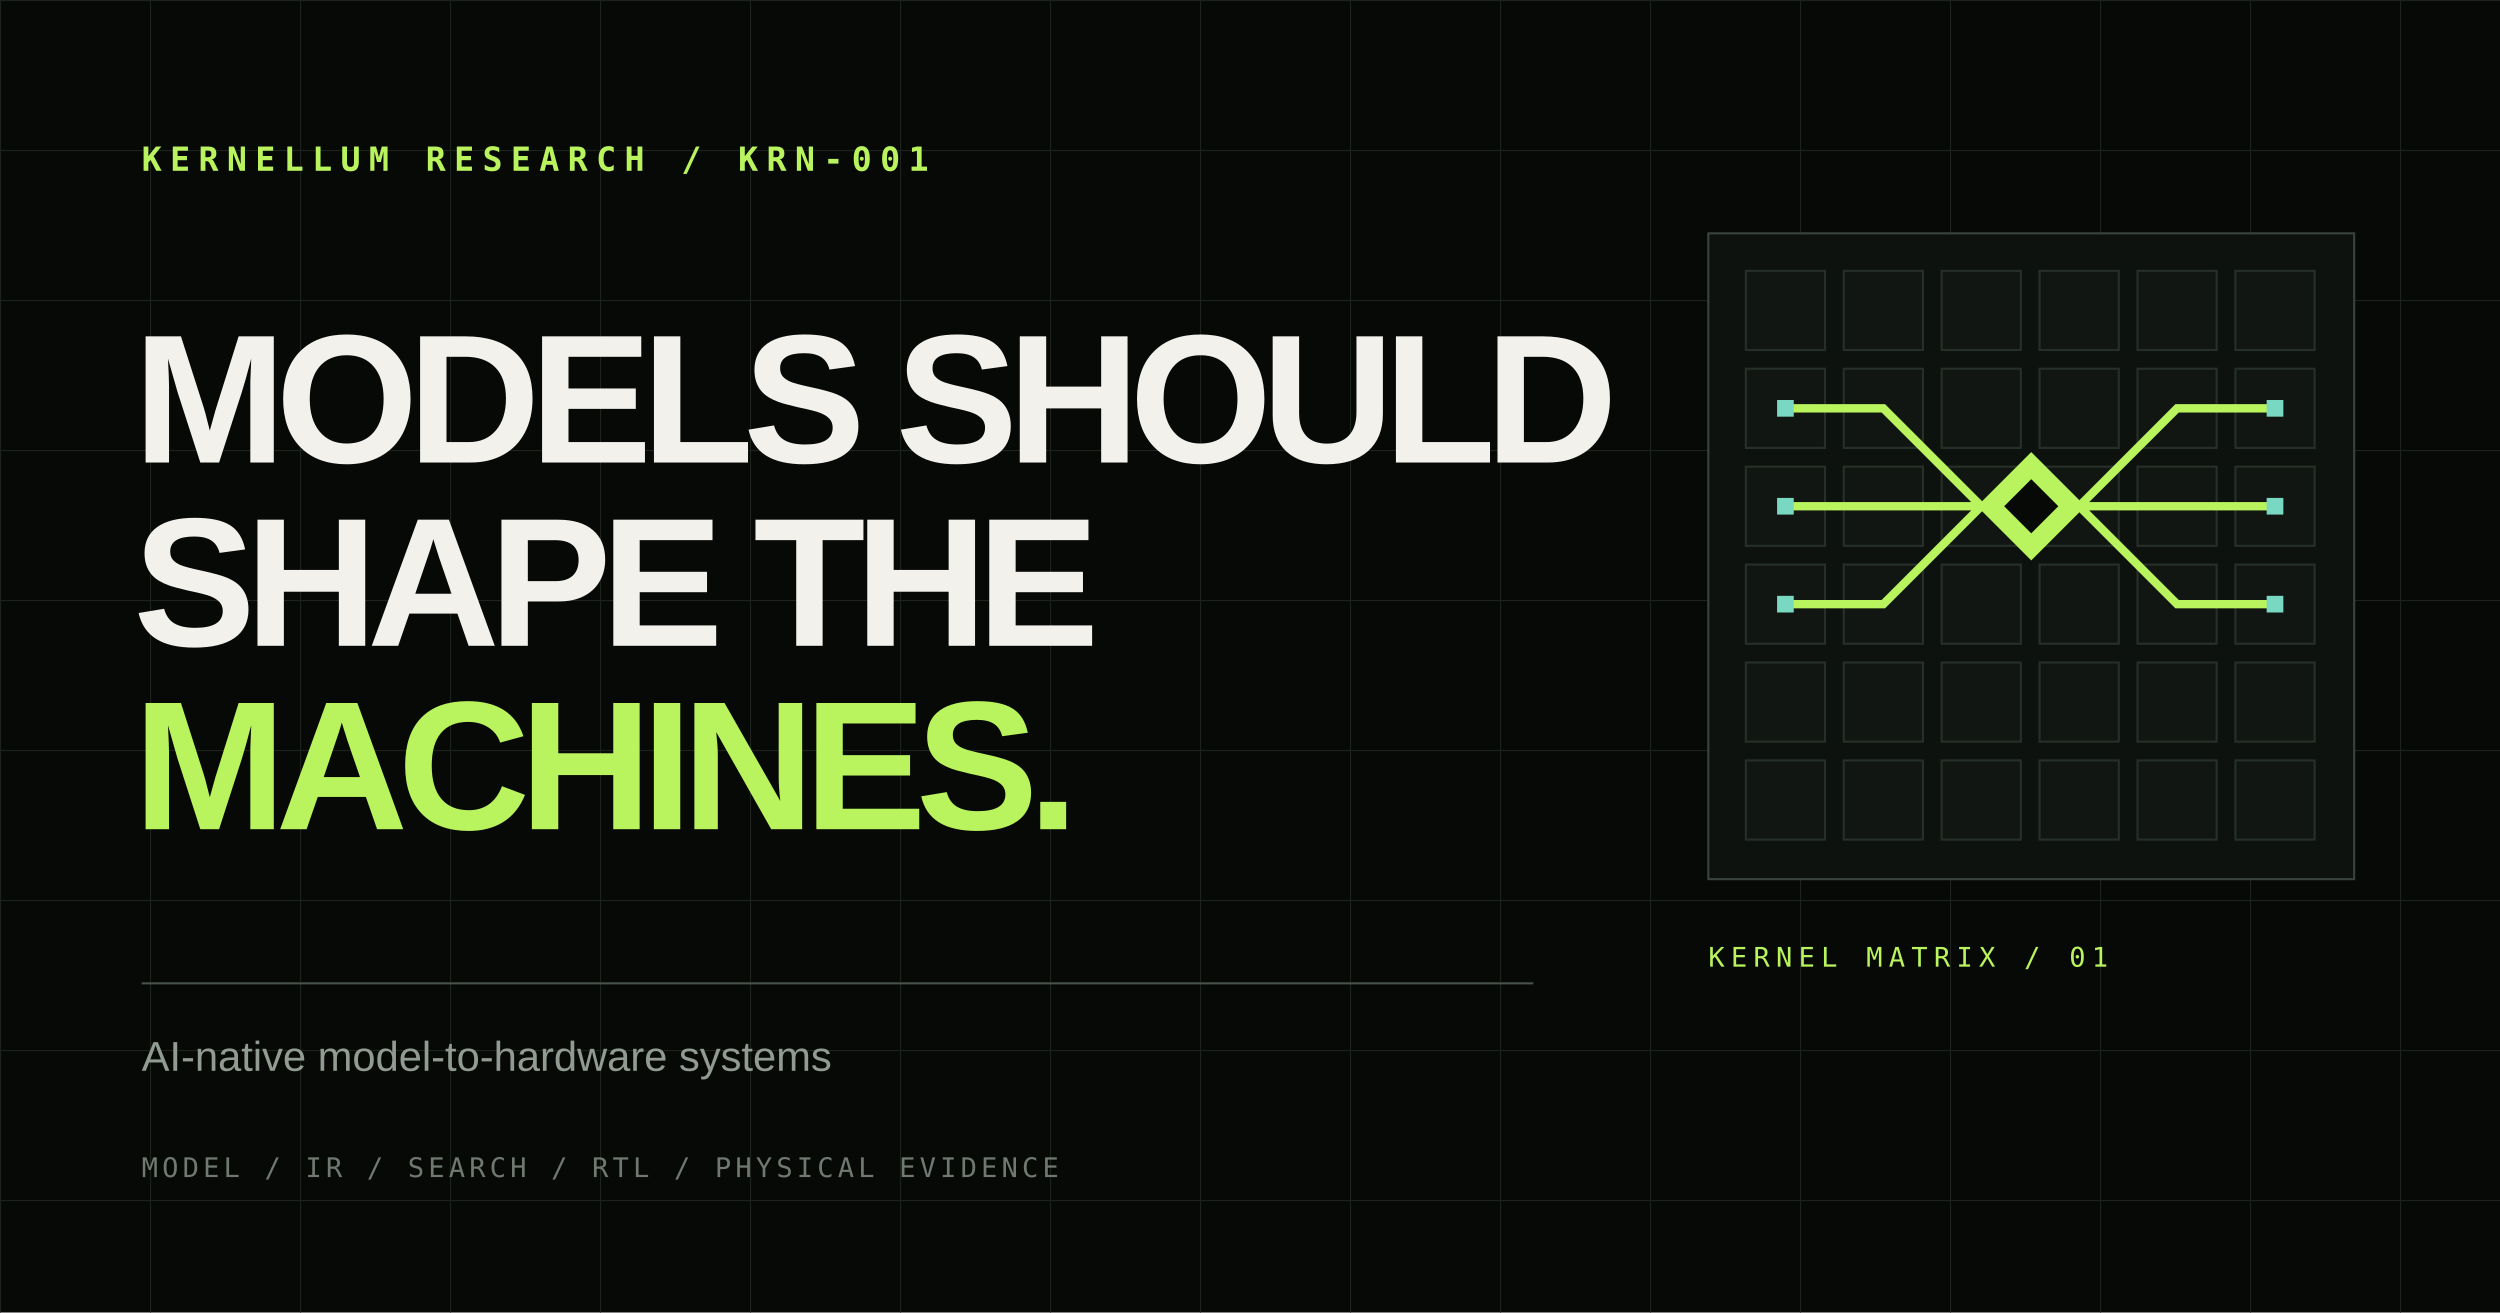
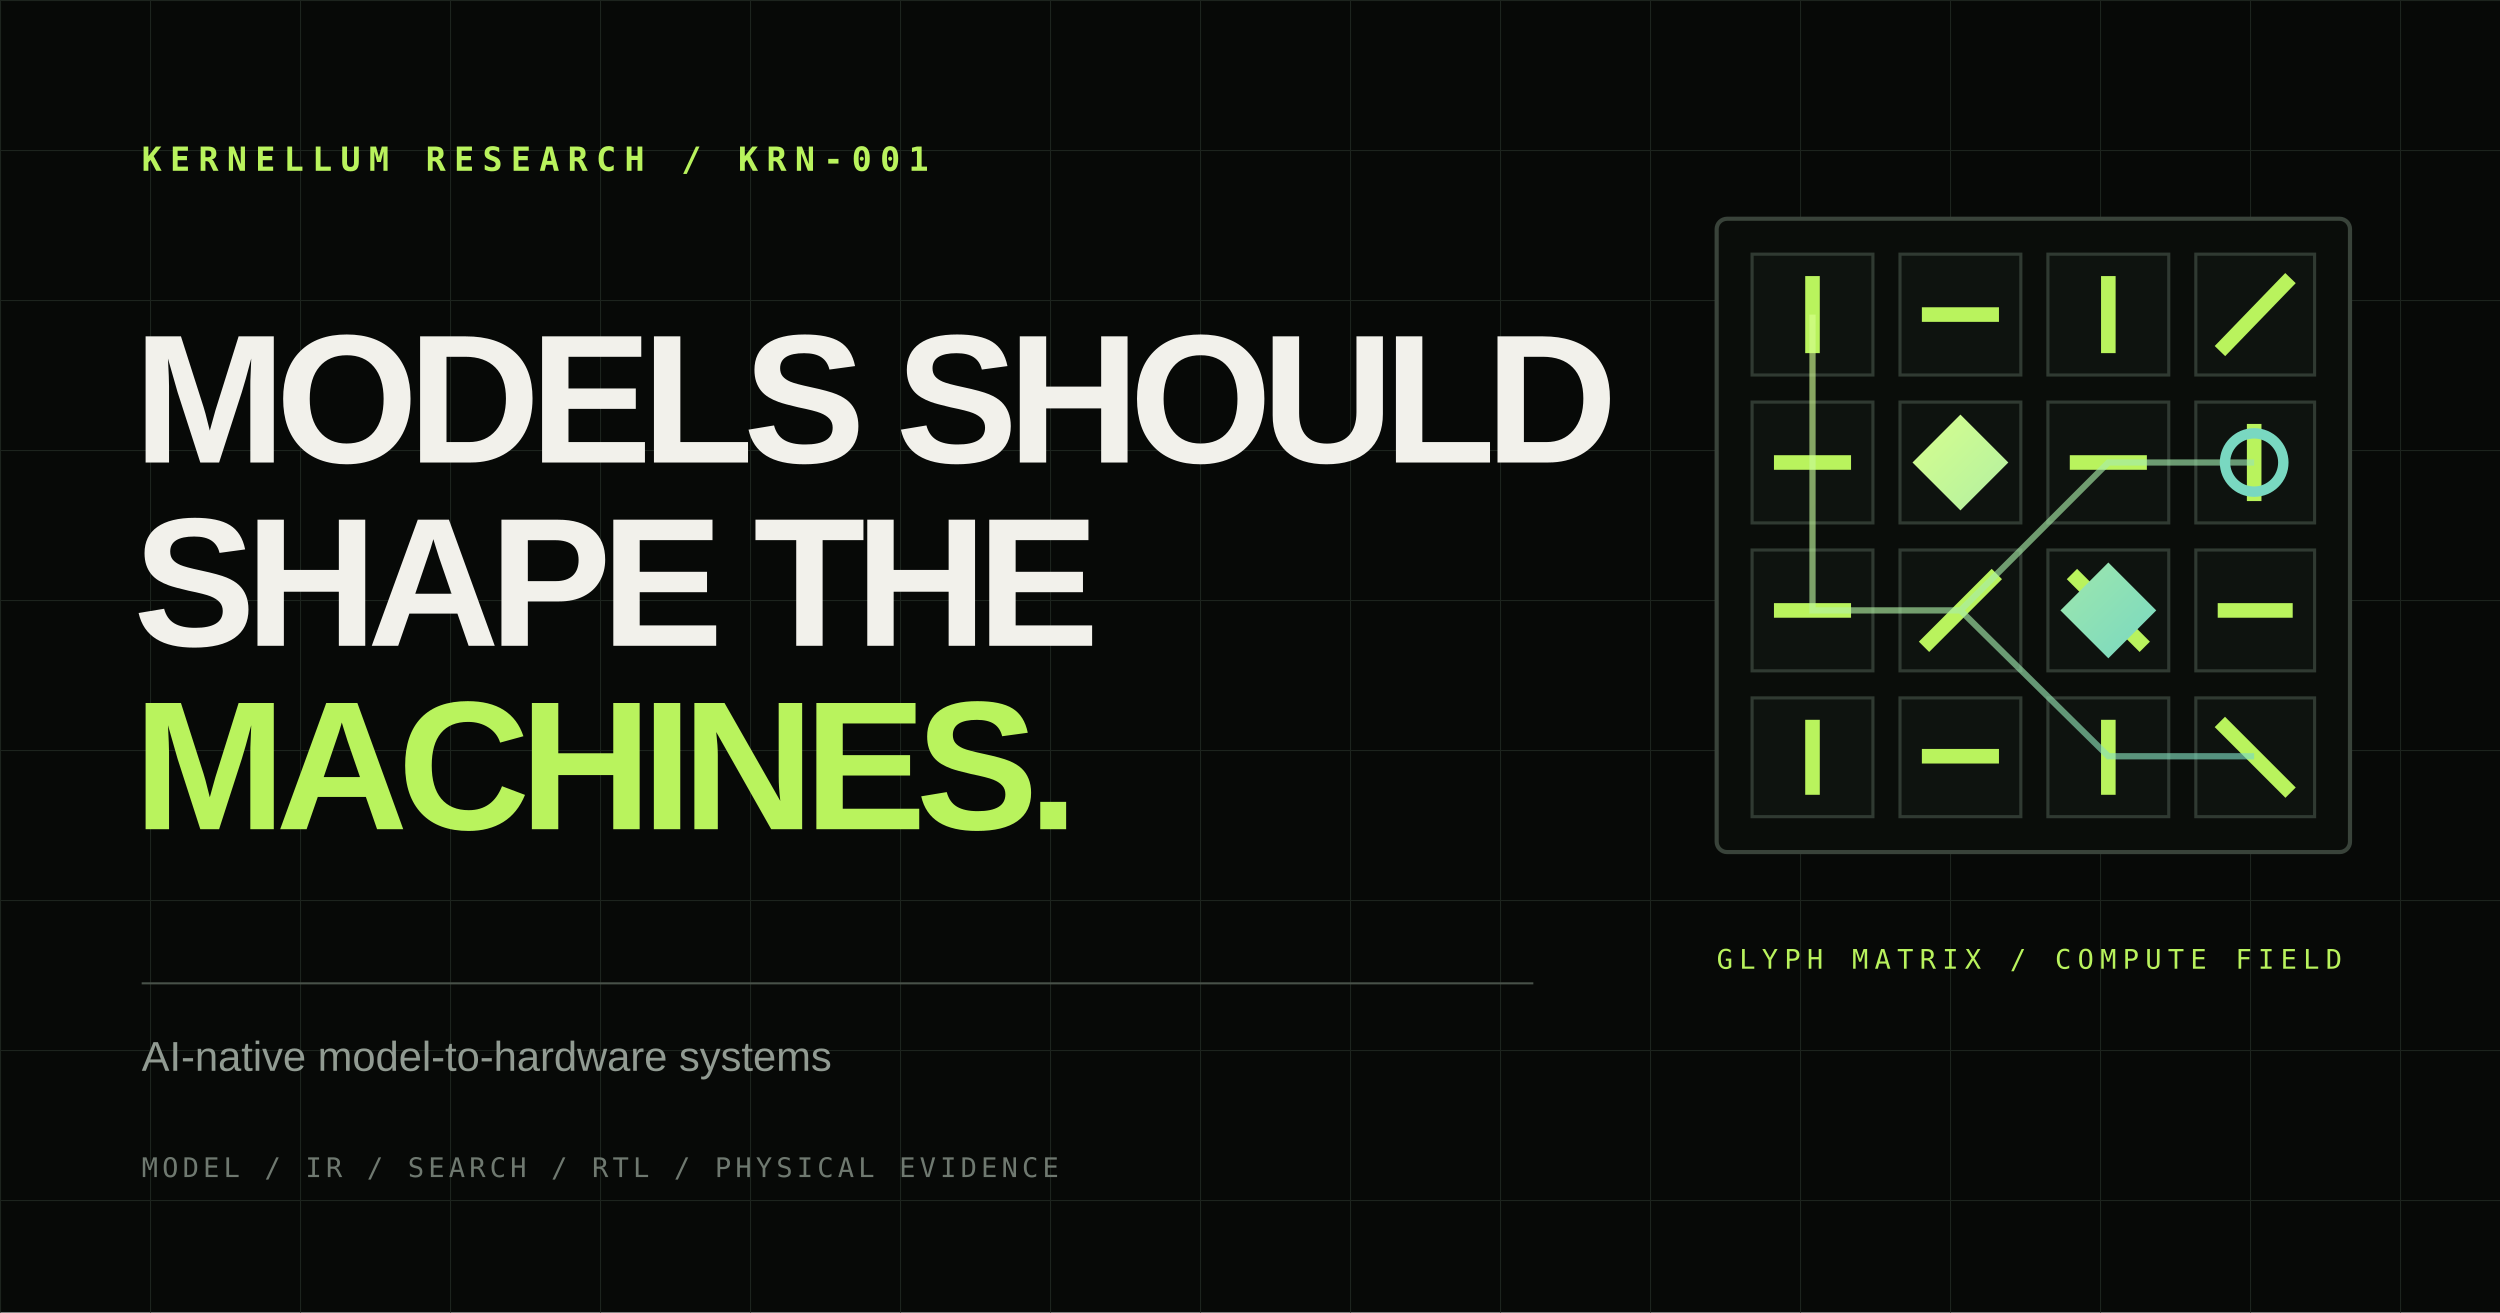
<svg xmlns="http://www.w3.org/2000/svg" width="1200" height="630" viewBox="0 0 1200 630">
  <defs>
    <pattern id="grid" width="72" height="72" patternUnits="userSpaceOnUse">
      <path d="M72 0H0V72" fill="none" stroke="#1d241e" stroke-width="1" />
    </pattern>
+     <linearGradient id="signal" x1="0" y1="0" x2="1" y2="1">
+       <stop offset="0" stop-color="#d7ff8d" />
+       <stop offset="1" stop-color="#79d8c1" />
+     </linearGradient>
  </defs>
  <rect width="1200" height="630" fill="#070907" />
  <rect width="1200" height="630" fill="url(#grid)" />
  <text x="68" y="82" fill="#b9f35d" font-family="monospace" font-size="16" font-weight="700" letter-spacing="4">KERNELLUM RESEARCH / KRN-001</text>
-   <text x="64" y="222" fill="#f2f1eb" font-family="Arial Narrow, Arial, sans-serif" font-size="88" font-weight="800" letter-spacing="-5">MODELS SHOULD</text>
-   <text x="64" y="310" fill="#f2f1eb" font-family="Arial Narrow, Arial, sans-serif" font-size="88" font-weight="800" letter-spacing="-5">SHAPE THE</text>
-   <text x="64" y="398" fill="#b9f35d" font-family="Arial Narrow, Arial, sans-serif" font-size="88" font-weight="800" letter-spacing="-5">MACHINES.</text>
+   <text x="64" y="222" fill="#f2f1eb" font-family="Arial Narrow,Arial,sans-serif" font-size="88" font-weight="800" letter-spacing="-5">MODELS SHOULD</text>
+   <text x="64" y="310" fill="#f2f1eb" font-family="Arial Narrow,Arial,sans-serif" font-size="88" font-weight="800" letter-spacing="-5">SHAPE THE</text>
+   <text x="64" y="398" fill="#b9f35d" font-family="Arial Narrow,Arial,sans-serif" font-size="88" font-weight="800" letter-spacing="-5">MACHINES.</text>
  <line x1="68" y1="472" x2="736" y2="472" stroke="#485149" />
-   <text x="68" y="514" fill="#919b92" font-family="Arial, sans-serif" font-size="20">AI-native model-to-hardware systems</text>
+   <text x="68" y="514" fill="#919b92" font-family="Arial,sans-serif" font-size="20">AI-native model-to-hardware systems</text>
  <text x="68" y="565" fill="#6f7970" font-family="monospace" font-size="13" letter-spacing="2">MODEL / IR / SEARCH / RTL / PHYSICAL EVIDENCE</text>
-   <g transform="translate(820 112)">
-     <rect width="310" height="310" fill="#0e120f" stroke="#3b443c" />
-     <g fill="#111612" stroke="#273028">
-       <rect x="18" y="18" width="38" height="38" />
-       <rect x="65" y="18" width="38" height="38" />
-       <rect x="112" y="18" width="38" height="38" />
-       <rect x="159" y="18" width="38" height="38" />
-       <rect x="206" y="18" width="38" height="38" />
-       <rect x="253" y="18" width="38" height="38" />
-       <rect x="18" y="65" width="38" height="38" />
-       <rect x="65" y="65" width="38" height="38" />
-       <rect x="112" y="65" width="38" height="38" />
-       <rect x="159" y="65" width="38" height="38" />
-       <rect x="206" y="65" width="38" height="38" />
-       <rect x="253" y="65" width="38" height="38" />
-       <rect x="18" y="112" width="38" height="38" />
-       <rect x="65" y="112" width="38" height="38" />
-       <rect x="112" y="112" width="38" height="38" />
-       <rect x="159" y="112" width="38" height="38" />
-       <rect x="206" y="112" width="38" height="38" />
-       <rect x="253" y="112" width="38" height="38" />
-       <rect x="18" y="159" width="38" height="38" />
-       <rect x="65" y="159" width="38" height="38" />
-       <rect x="112" y="159" width="38" height="38" />
-       <rect x="159" y="159" width="38" height="38" />
-       <rect x="206" y="159" width="38" height="38" />
-       <rect x="253" y="159" width="38" height="38" />
-       <rect x="18" y="206" width="38" height="38" />
-       <rect x="65" y="206" width="38" height="38" />
-       <rect x="112" y="206" width="38" height="38" />
-       <rect x="159" y="206" width="38" height="38" />
-       <rect x="206" y="206" width="38" height="38" />
-       <rect x="253" y="206" width="38" height="38" />
-       <rect x="18" y="253" width="38" height="38" />
-       <rect x="65" y="253" width="38" height="38" />
-       <rect x="112" y="253" width="38" height="38" />
-       <rect x="159" y="253" width="38" height="38" />
-       <rect x="206" y="253" width="38" height="38" />
-       <rect x="253" y="253" width="38" height="38" />
+   <g transform="translate(824 105)">
+     <rect width="304" height="304" rx="5" fill="#0a0d0a" stroke="#39433a" stroke-width="2" />
+     <g fill="#0e130f" stroke="#303a32" stroke-width="1.5">
+       <rect x="17" y="17" width="58" height="58" />
+       <rect x="88" y="17" width="58" height="58" />
+       <rect x="159" y="17" width="58" height="58" />
+       <rect x="230" y="17" width="57" height="58" />
+       <rect x="17" y="88" width="58" height="58" />
+       <rect x="88" y="88" width="58" height="58" />
+       <rect x="159" y="88" width="58" height="58" />
+       <rect x="230" y="88" width="57" height="58" />
+       <rect x="17" y="159" width="58" height="58" />
+       <rect x="88" y="159" width="58" height="58" />
+       <rect x="159" y="159" width="58" height="58" />
+       <rect x="230" y="159" width="57" height="58" />
+       <rect x="17" y="230" width="58" height="57" />
+       <rect x="88" y="230" width="58" height="57" />
+       <rect x="159" y="230" width="58" height="57" />
+       <rect x="230" y="230" width="57" height="57" />
    </g>
-     <g fill="none" stroke="#b9f35d" stroke-width="4">
-       <path d="M37 84h47l47 47M37 131h94M37 178h47l47-47M178 131h94M178 131l47-47h47M178 131l47 47h47" />
+     <g fill="none" stroke="#b9f35d" stroke-width="7" stroke-linecap="square">
+       <path d="M46 31v30M102 46h30M188 31v30M244 61l29-30M31 117h30M117 102v30M173 117h30M258 102v30M31 188h30M102 203l30-30M173 173l30 30M244 188h29M46 244v29M102 258h30M188 244v29M244 244l29 29" />
    </g>
-     <path d="m155 105 26 26-26 26-26-26z" fill="#b9f35d" />
-     <path d="m155 118 13 13-13 13-13-13z" fill="#070907" />
-     <g fill="#79d8c1">
-       <rect x="33" y="80" width="8" height="8" />
-       <rect x="33" y="127" width="8" height="8" />
-       <rect x="33" y="174" width="8" height="8" />
-       <rect x="268" y="80" width="8" height="8" />
-       <rect x="268" y="127" width="8" height="8" />
-       <rect x="268" y="174" width="8" height="8" />
-     </g>
+     <path d="M117 94l23 23-23 23-23-23zM188 165l23 23-23 23-23-23z" fill="url(#signal)" />
+     <path d="M46 46v142h71l71-71h70M117 188l71 70h70" fill="none" stroke="url(#signal)" stroke-width="3" opacity=".64" />
+     <circle cx="258" cy="117" r="14" fill="none" stroke="#79d8c1" stroke-width="5" />
  </g>
-   <text x="820" y="464" fill="#b9f35d" font-family="monospace" font-size="13" letter-spacing="3">KERNEL MATRIX / 01</text>
+   <text x="824" y="465" fill="#b9f35d" font-family="monospace" font-size="13" letter-spacing="3">GLYPH MATRIX / COMPUTE FIELD</text>
</svg>
